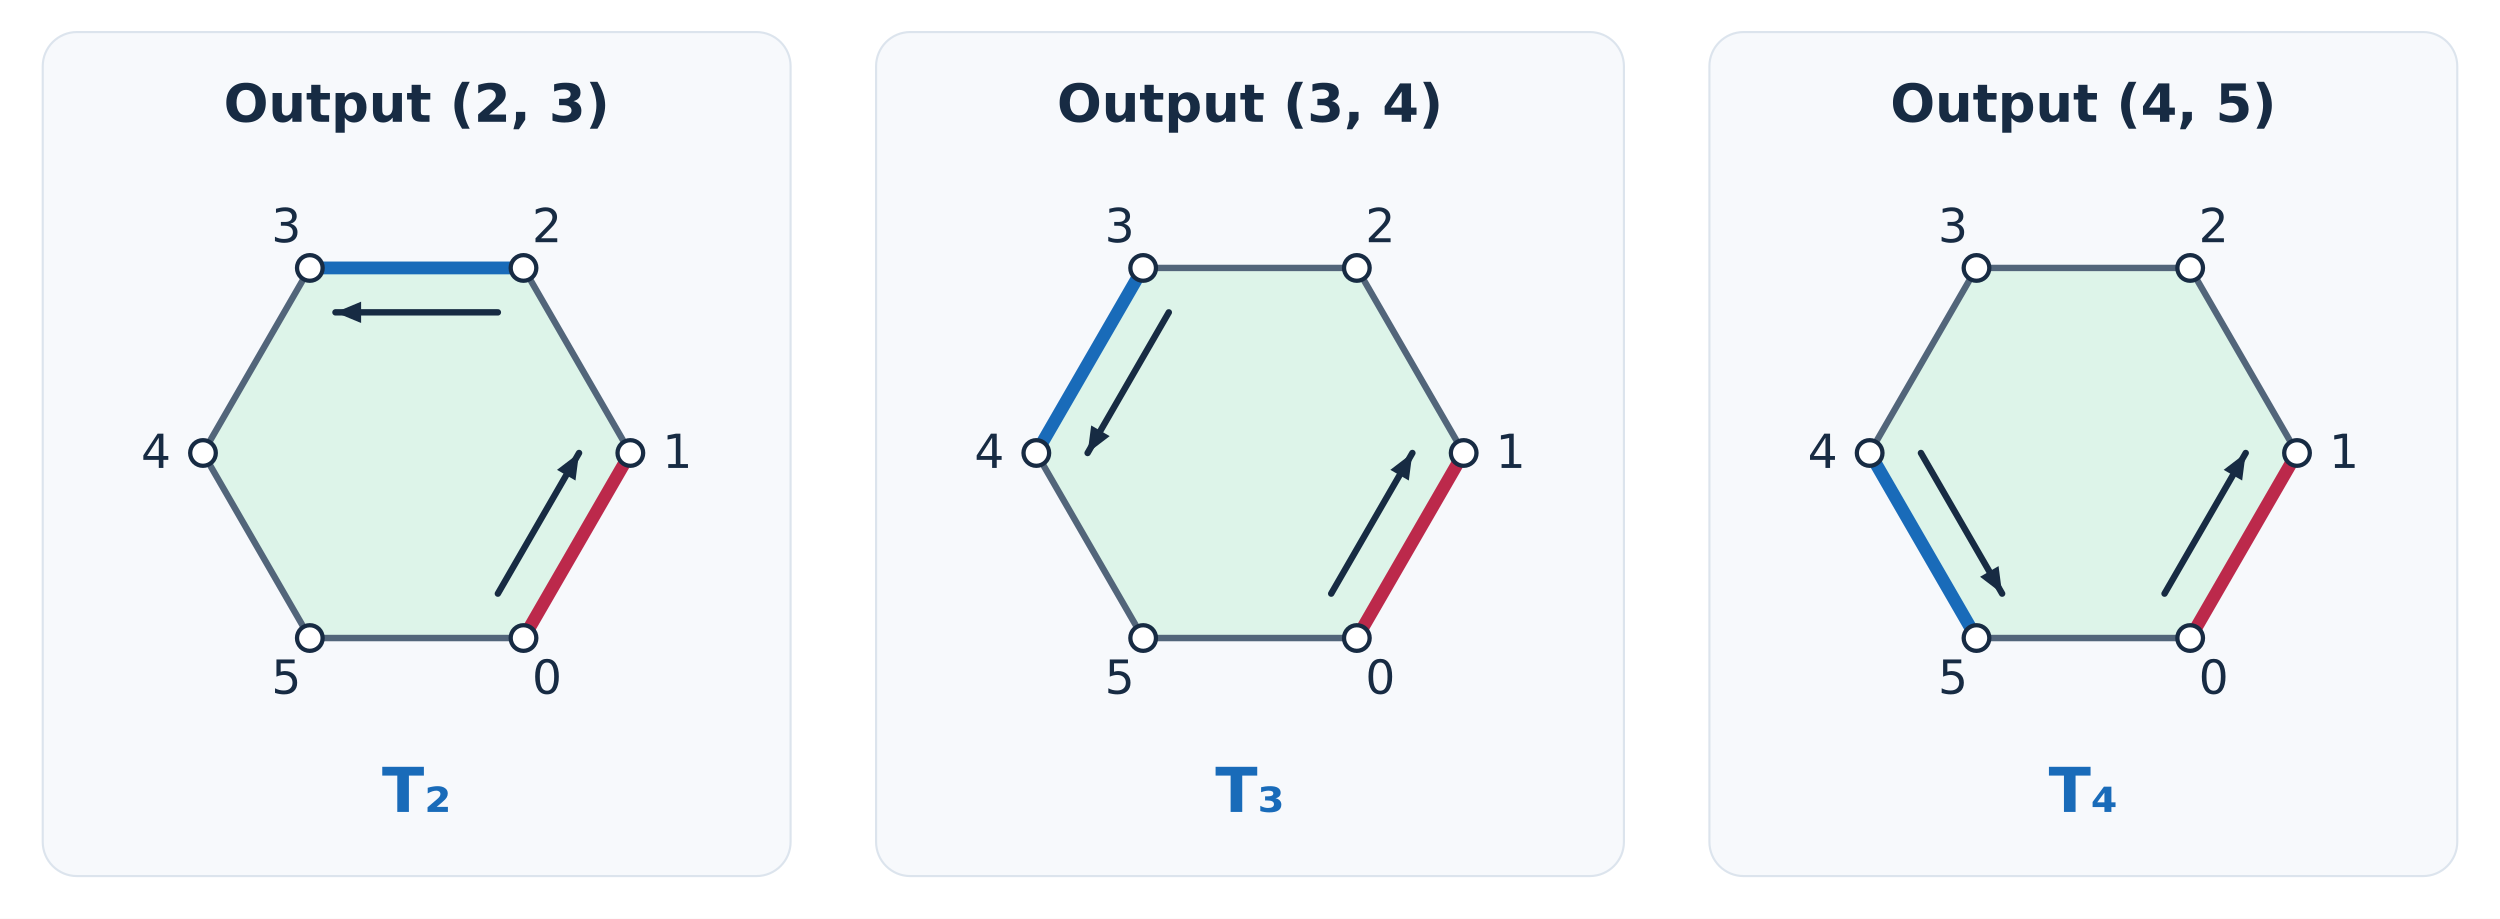
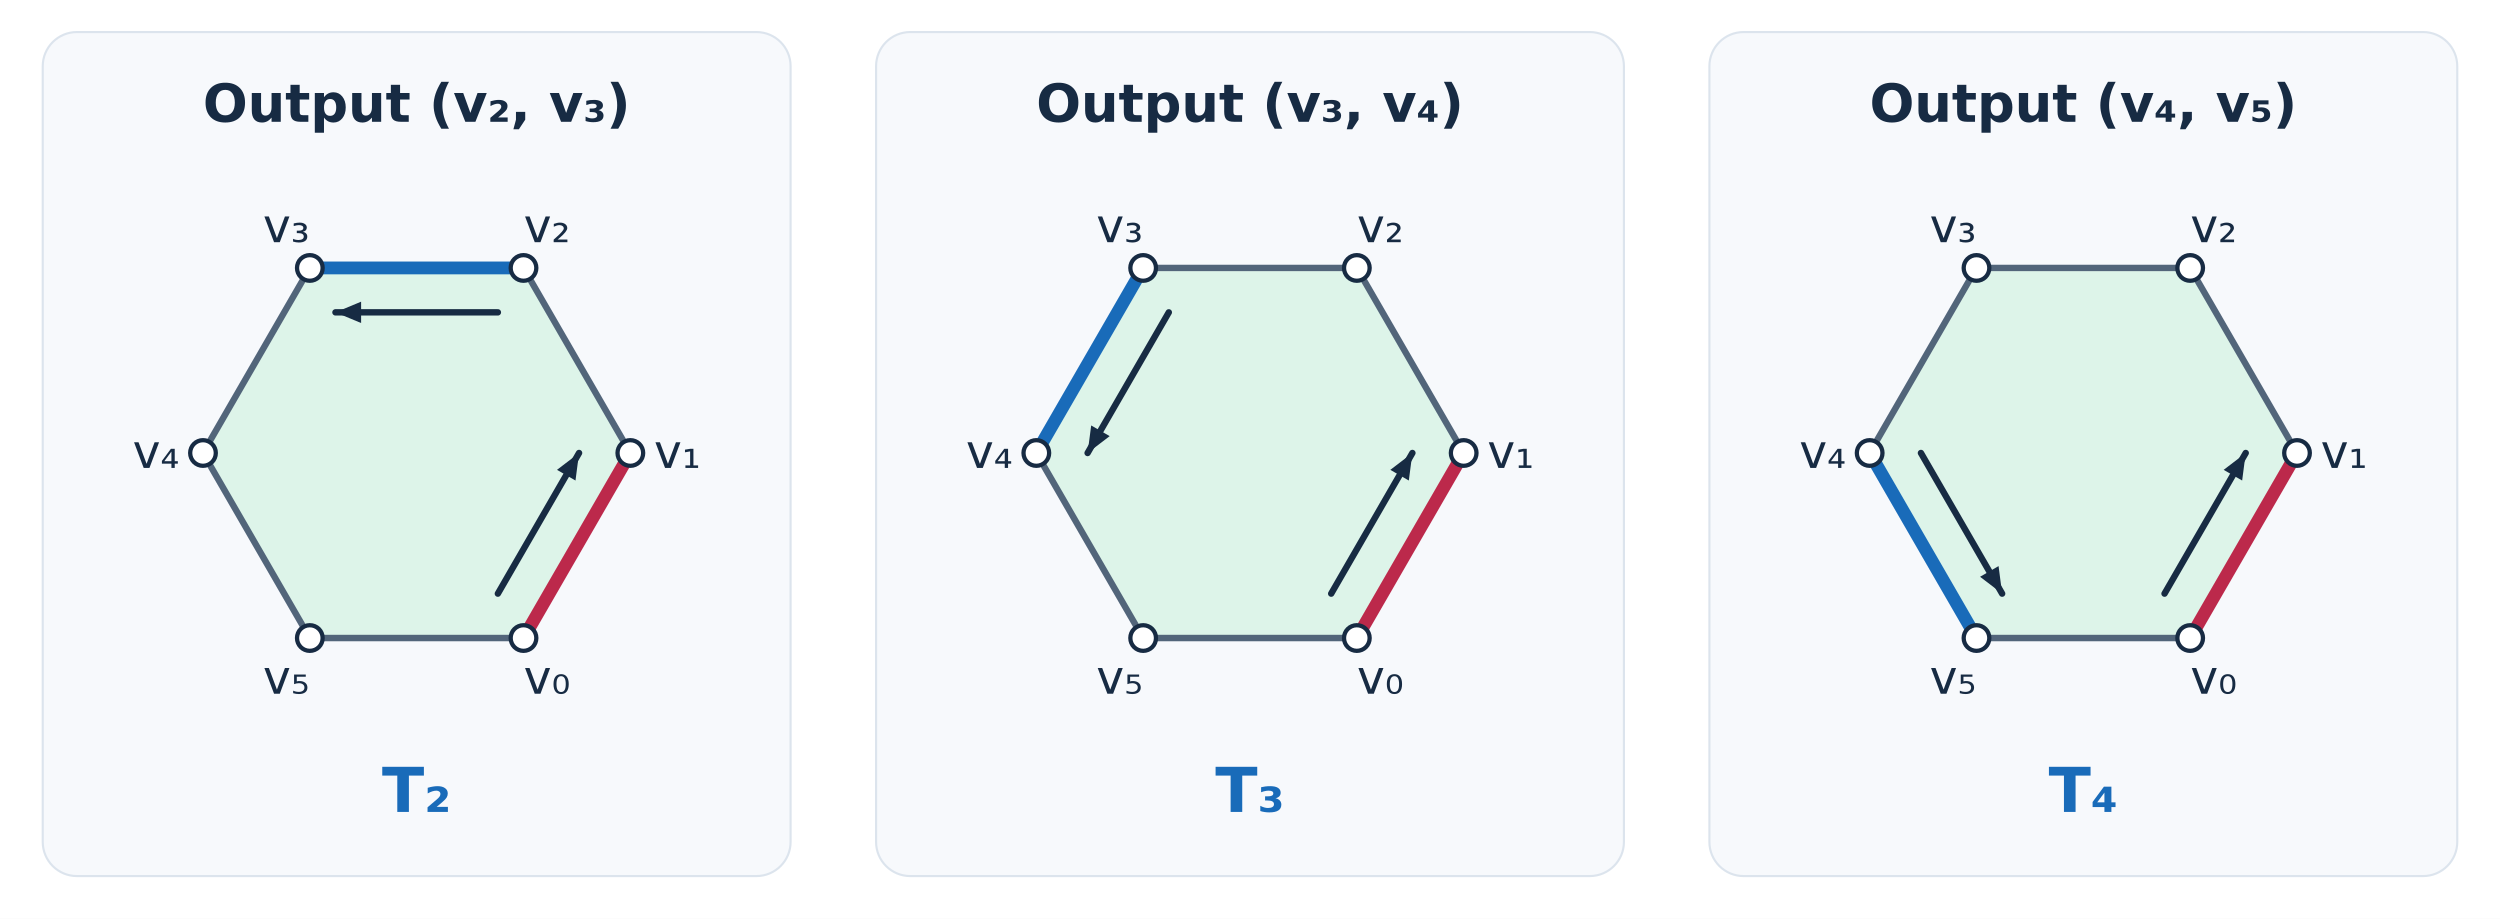
<svg xmlns="http://www.w3.org/2000/svg" width="1170" height="430" viewBox="0 0 1170 430" role="img" aria-labelledby="title desc">
  <rect width="1170" height="430" fill="white" />
  <g font-family="DejaVu Sans, Arial, sans-serif">
    <rect x="20" y="15" width="350" height="395" rx="16" fill="#f7f9fc" stroke="#dce4ed" />
-     <text x="195.00" y="57.00" font-size="24.653" fill="#172b43" text-anchor="middle" font-weight="bold">Output (2, 3)</text>
+     <text x="195.00" y="57.00" font-size="24.653" fill="#172b43" text-anchor="middle" font-weight="bold">Output (v₂, v₃)</text>
    <polygon points="245.00,298.60 295.00,212.00 245.00,125.40 145.00,125.40 95.00,212.00 145.00,298.60" fill="#ddf4e9" />
    <line x1="245.00" y1="298.60" x2="295.00" y2="212.00" stroke="#bc294b" stroke-width="6" stroke-linecap="round" />
    <line x1="295.00" y1="212.00" x2="245.00" y2="125.40" stroke="#52657a" stroke-width="3" stroke-linecap="round" />
    <line x1="245.00" y1="125.40" x2="145.00" y2="125.40" stroke="#196bb9" stroke-width="6" stroke-linecap="round" />
    <line x1="145.00" y1="125.40" x2="95.00" y2="212.00" stroke="#52657a" stroke-width="3" stroke-linecap="round" />
    <line x1="95.00" y1="212.00" x2="145.00" y2="298.60" stroke="#52657a" stroke-width="3" stroke-linecap="round" />
    <line x1="145.00" y1="298.60" x2="245.00" y2="298.60" stroke="#52657a" stroke-width="3" stroke-linecap="round" />
    <line x1="233.00" y1="277.82" x2="271.00" y2="212.00" stroke="#172b43" stroke-width="3" stroke-linecap="round" />
    <polygon points="271.00,212.00 260.67,219.89 269.33,224.89" fill="#172b43" />
    <line x1="233.00" y1="146.18" x2="157.00" y2="146.18" stroke="#172b43" stroke-width="3" stroke-linecap="round" />
    <polygon points="157.00,146.18 169.00,151.18 169.00,141.18" fill="#172b43" />
    <circle cx="245.00" cy="298.60" r="6" fill="white" stroke="#172b43" stroke-width="2" />
-     <text x="256.00" y="324.66" font-size="22" fill="#172b43" text-anchor="middle" font-weight="normal">0</text>
+     <text x="256.00" y="324.66" font-size="22" fill="#172b43" text-anchor="middle" font-weight="normal">v₀</text>
    <circle cx="295.00" cy="212.00" r="6" fill="white" stroke="#172b43" stroke-width="2" />
-     <text x="317.00" y="219.00" font-size="22" fill="#172b43" text-anchor="middle" font-weight="normal">1</text>
+     <text x="317.00" y="219.00" font-size="22" fill="#172b43" text-anchor="middle" font-weight="normal">v₁</text>
    <circle cx="245.00" cy="125.40" r="6" fill="white" stroke="#172b43" stroke-width="2" />
-     <text x="256.00" y="113.34" font-size="22" fill="#172b43" text-anchor="middle" font-weight="normal">2</text>
+     <text x="256.00" y="113.34" font-size="22" fill="#172b43" text-anchor="middle" font-weight="normal">v₂</text>
    <circle cx="145.00" cy="125.40" r="6" fill="white" stroke="#172b43" stroke-width="2" />
-     <text x="134.00" y="113.34" font-size="22" fill="#172b43" text-anchor="middle" font-weight="normal">3</text>
+     <text x="134.00" y="113.34" font-size="22" fill="#172b43" text-anchor="middle" font-weight="normal">v₃</text>
    <circle cx="95.00" cy="212.00" r="6" fill="white" stroke="#172b43" stroke-width="2" />
-     <text x="73.00" y="219.00" font-size="22" fill="#172b43" text-anchor="middle" font-weight="normal">4</text>
+     <text x="73.00" y="219.00" font-size="22" fill="#172b43" text-anchor="middle" font-weight="normal">v₄</text>
    <circle cx="145.00" cy="298.60" r="6" fill="white" stroke="#172b43" stroke-width="2" />
-     <text x="134.00" y="324.66" font-size="22" fill="#172b43" text-anchor="middle" font-weight="normal">5</text>
+     <text x="134.00" y="324.66" font-size="22" fill="#172b43" text-anchor="middle" font-weight="normal">v₅</text>
    <text x="195.00" y="380.00" font-size="29" fill="#196bb9" text-anchor="middle" font-weight="bold">T₂</text>
    <rect x="410" y="15" width="350" height="395" rx="16" fill="#f7f9fc" stroke="#dce4ed" />
-     <text x="585.00" y="57.00" font-size="24.653" fill="#172b43" text-anchor="middle" font-weight="bold">Output (3, 4)</text>
+     <text x="585.00" y="57.00" font-size="24.653" fill="#172b43" text-anchor="middle" font-weight="bold">Output (v₃, v₄)</text>
    <polygon points="635.00,298.60 685.00,212.00 635.00,125.40 535.00,125.40 485.00,212.00 535.00,298.60" fill="#ddf4e9" />
    <line x1="635.00" y1="298.60" x2="685.00" y2="212.00" stroke="#bc294b" stroke-width="6" stroke-linecap="round" />
    <line x1="685.00" y1="212.00" x2="635.00" y2="125.40" stroke="#52657a" stroke-width="3" stroke-linecap="round" />
    <line x1="635.00" y1="125.40" x2="535.00" y2="125.40" stroke="#52657a" stroke-width="3" stroke-linecap="round" />
    <line x1="535.00" y1="125.40" x2="485.00" y2="212.00" stroke="#196bb9" stroke-width="6" stroke-linecap="round" />
    <line x1="485.00" y1="212.00" x2="535.00" y2="298.60" stroke="#52657a" stroke-width="3" stroke-linecap="round" />
    <line x1="535.00" y1="298.60" x2="635.00" y2="298.60" stroke="#52657a" stroke-width="3" stroke-linecap="round" />
    <line x1="623.00" y1="277.82" x2="661.00" y2="212.00" stroke="#172b43" stroke-width="3" stroke-linecap="round" />
    <polygon points="661.00,212.00 650.67,219.89 659.33,224.89" fill="#172b43" />
    <line x1="547.00" y1="146.18" x2="509.00" y2="212.00" stroke="#172b43" stroke-width="3" stroke-linecap="round" />
    <polygon points="509.00,212.00 519.33,204.11 510.67,199.11" fill="#172b43" />
    <circle cx="635.00" cy="298.60" r="6" fill="white" stroke="#172b43" stroke-width="2" />
-     <text x="646.00" y="324.66" font-size="22" fill="#172b43" text-anchor="middle" font-weight="normal">0</text>
+     <text x="646.00" y="324.66" font-size="22" fill="#172b43" text-anchor="middle" font-weight="normal">v₀</text>
    <circle cx="685.00" cy="212.00" r="6" fill="white" stroke="#172b43" stroke-width="2" />
-     <text x="707.00" y="219.00" font-size="22" fill="#172b43" text-anchor="middle" font-weight="normal">1</text>
+     <text x="707.00" y="219.00" font-size="22" fill="#172b43" text-anchor="middle" font-weight="normal">v₁</text>
    <circle cx="635.00" cy="125.40" r="6" fill="white" stroke="#172b43" stroke-width="2" />
-     <text x="646.00" y="113.34" font-size="22" fill="#172b43" text-anchor="middle" font-weight="normal">2</text>
+     <text x="646.00" y="113.34" font-size="22" fill="#172b43" text-anchor="middle" font-weight="normal">v₂</text>
    <circle cx="535.00" cy="125.40" r="6" fill="white" stroke="#172b43" stroke-width="2" />
-     <text x="524.00" y="113.34" font-size="22" fill="#172b43" text-anchor="middle" font-weight="normal">3</text>
+     <text x="524.00" y="113.34" font-size="22" fill="#172b43" text-anchor="middle" font-weight="normal">v₃</text>
    <circle cx="485.00" cy="212.00" r="6" fill="white" stroke="#172b43" stroke-width="2" />
-     <text x="463.00" y="219.00" font-size="22" fill="#172b43" text-anchor="middle" font-weight="normal">4</text>
+     <text x="463.00" y="219.00" font-size="22" fill="#172b43" text-anchor="middle" font-weight="normal">v₄</text>
    <circle cx="535.00" cy="298.60" r="6" fill="white" stroke="#172b43" stroke-width="2" />
-     <text x="524.00" y="324.66" font-size="22" fill="#172b43" text-anchor="middle" font-weight="normal">5</text>
+     <text x="524.00" y="324.66" font-size="22" fill="#172b43" text-anchor="middle" font-weight="normal">v₅</text>
    <text x="585.00" y="380.00" font-size="29" fill="#196bb9" text-anchor="middle" font-weight="bold">T₃</text>
    <rect x="800" y="15" width="350" height="395" rx="16" fill="#f7f9fc" stroke="#dce4ed" />
-     <text x="975.00" y="57.00" font-size="24.653" fill="#172b43" text-anchor="middle" font-weight="bold">Output (4, 5)</text>
+     <text x="975.00" y="57.00" font-size="24.653" fill="#172b43" text-anchor="middle" font-weight="bold">Output (v₄, v₅)</text>
    <polygon points="1025.00,298.60 1075.00,212.00 1025.00,125.40 925.00,125.40 875.00,212.00 925.00,298.60" fill="#ddf4e9" />
    <line x1="1025.00" y1="298.60" x2="1075.00" y2="212.00" stroke="#bc294b" stroke-width="6" stroke-linecap="round" />
    <line x1="1075.00" y1="212.00" x2="1025.00" y2="125.40" stroke="#52657a" stroke-width="3" stroke-linecap="round" />
    <line x1="1025.00" y1="125.40" x2="925.00" y2="125.40" stroke="#52657a" stroke-width="3" stroke-linecap="round" />
    <line x1="925.00" y1="125.40" x2="875.00" y2="212.00" stroke="#52657a" stroke-width="3" stroke-linecap="round" />
    <line x1="875.00" y1="212.00" x2="925.00" y2="298.60" stroke="#196bb9" stroke-width="6" stroke-linecap="round" />
    <line x1="925.00" y1="298.60" x2="1025.00" y2="298.60" stroke="#52657a" stroke-width="3" stroke-linecap="round" />
    <line x1="1013.00" y1="277.82" x2="1051.00" y2="212.00" stroke="#172b43" stroke-width="3" stroke-linecap="round" />
    <polygon points="1051.00,212.00 1040.67,219.89 1049.33,224.89" fill="#172b43" />
    <line x1="899.00" y1="212.00" x2="937.00" y2="277.82" stroke="#172b43" stroke-width="3" stroke-linecap="round" />
    <polygon points="937.00,277.82 935.33,264.93 926.67,269.93" fill="#172b43" />
    <circle cx="1025.00" cy="298.60" r="6" fill="white" stroke="#172b43" stroke-width="2" />
-     <text x="1036.00" y="324.66" font-size="22" fill="#172b43" text-anchor="middle" font-weight="normal">0</text>
+     <text x="1036.00" y="324.66" font-size="22" fill="#172b43" text-anchor="middle" font-weight="normal">v₀</text>
    <circle cx="1075.00" cy="212.00" r="6" fill="white" stroke="#172b43" stroke-width="2" />
-     <text x="1097.00" y="219.00" font-size="22" fill="#172b43" text-anchor="middle" font-weight="normal">1</text>
+     <text x="1097.00" y="219.00" font-size="22" fill="#172b43" text-anchor="middle" font-weight="normal">v₁</text>
    <circle cx="1025.00" cy="125.40" r="6" fill="white" stroke="#172b43" stroke-width="2" />
-     <text x="1036.00" y="113.34" font-size="22" fill="#172b43" text-anchor="middle" font-weight="normal">2</text>
+     <text x="1036.00" y="113.34" font-size="22" fill="#172b43" text-anchor="middle" font-weight="normal">v₂</text>
    <circle cx="925.00" cy="125.40" r="6" fill="white" stroke="#172b43" stroke-width="2" />
-     <text x="914.00" y="113.34" font-size="22" fill="#172b43" text-anchor="middle" font-weight="normal">3</text>
+     <text x="914.00" y="113.34" font-size="22" fill="#172b43" text-anchor="middle" font-weight="normal">v₃</text>
    <circle cx="875.00" cy="212.00" r="6" fill="white" stroke="#172b43" stroke-width="2" />
-     <text x="853.00" y="219.00" font-size="22" fill="#172b43" text-anchor="middle" font-weight="normal">4</text>
+     <text x="853.00" y="219.00" font-size="22" fill="#172b43" text-anchor="middle" font-weight="normal">v₄</text>
    <circle cx="925.00" cy="298.60" r="6" fill="white" stroke="#172b43" stroke-width="2" />
-     <text x="914.00" y="324.66" font-size="22" fill="#172b43" text-anchor="middle" font-weight="normal">5</text>
+     <text x="914.00" y="324.66" font-size="22" fill="#172b43" text-anchor="middle" font-weight="normal">v₅</text>
    <text x="975.00" y="380.00" font-size="29" fill="#196bb9" text-anchor="middle" font-weight="bold">T₄</text>
  </g>
</svg>
